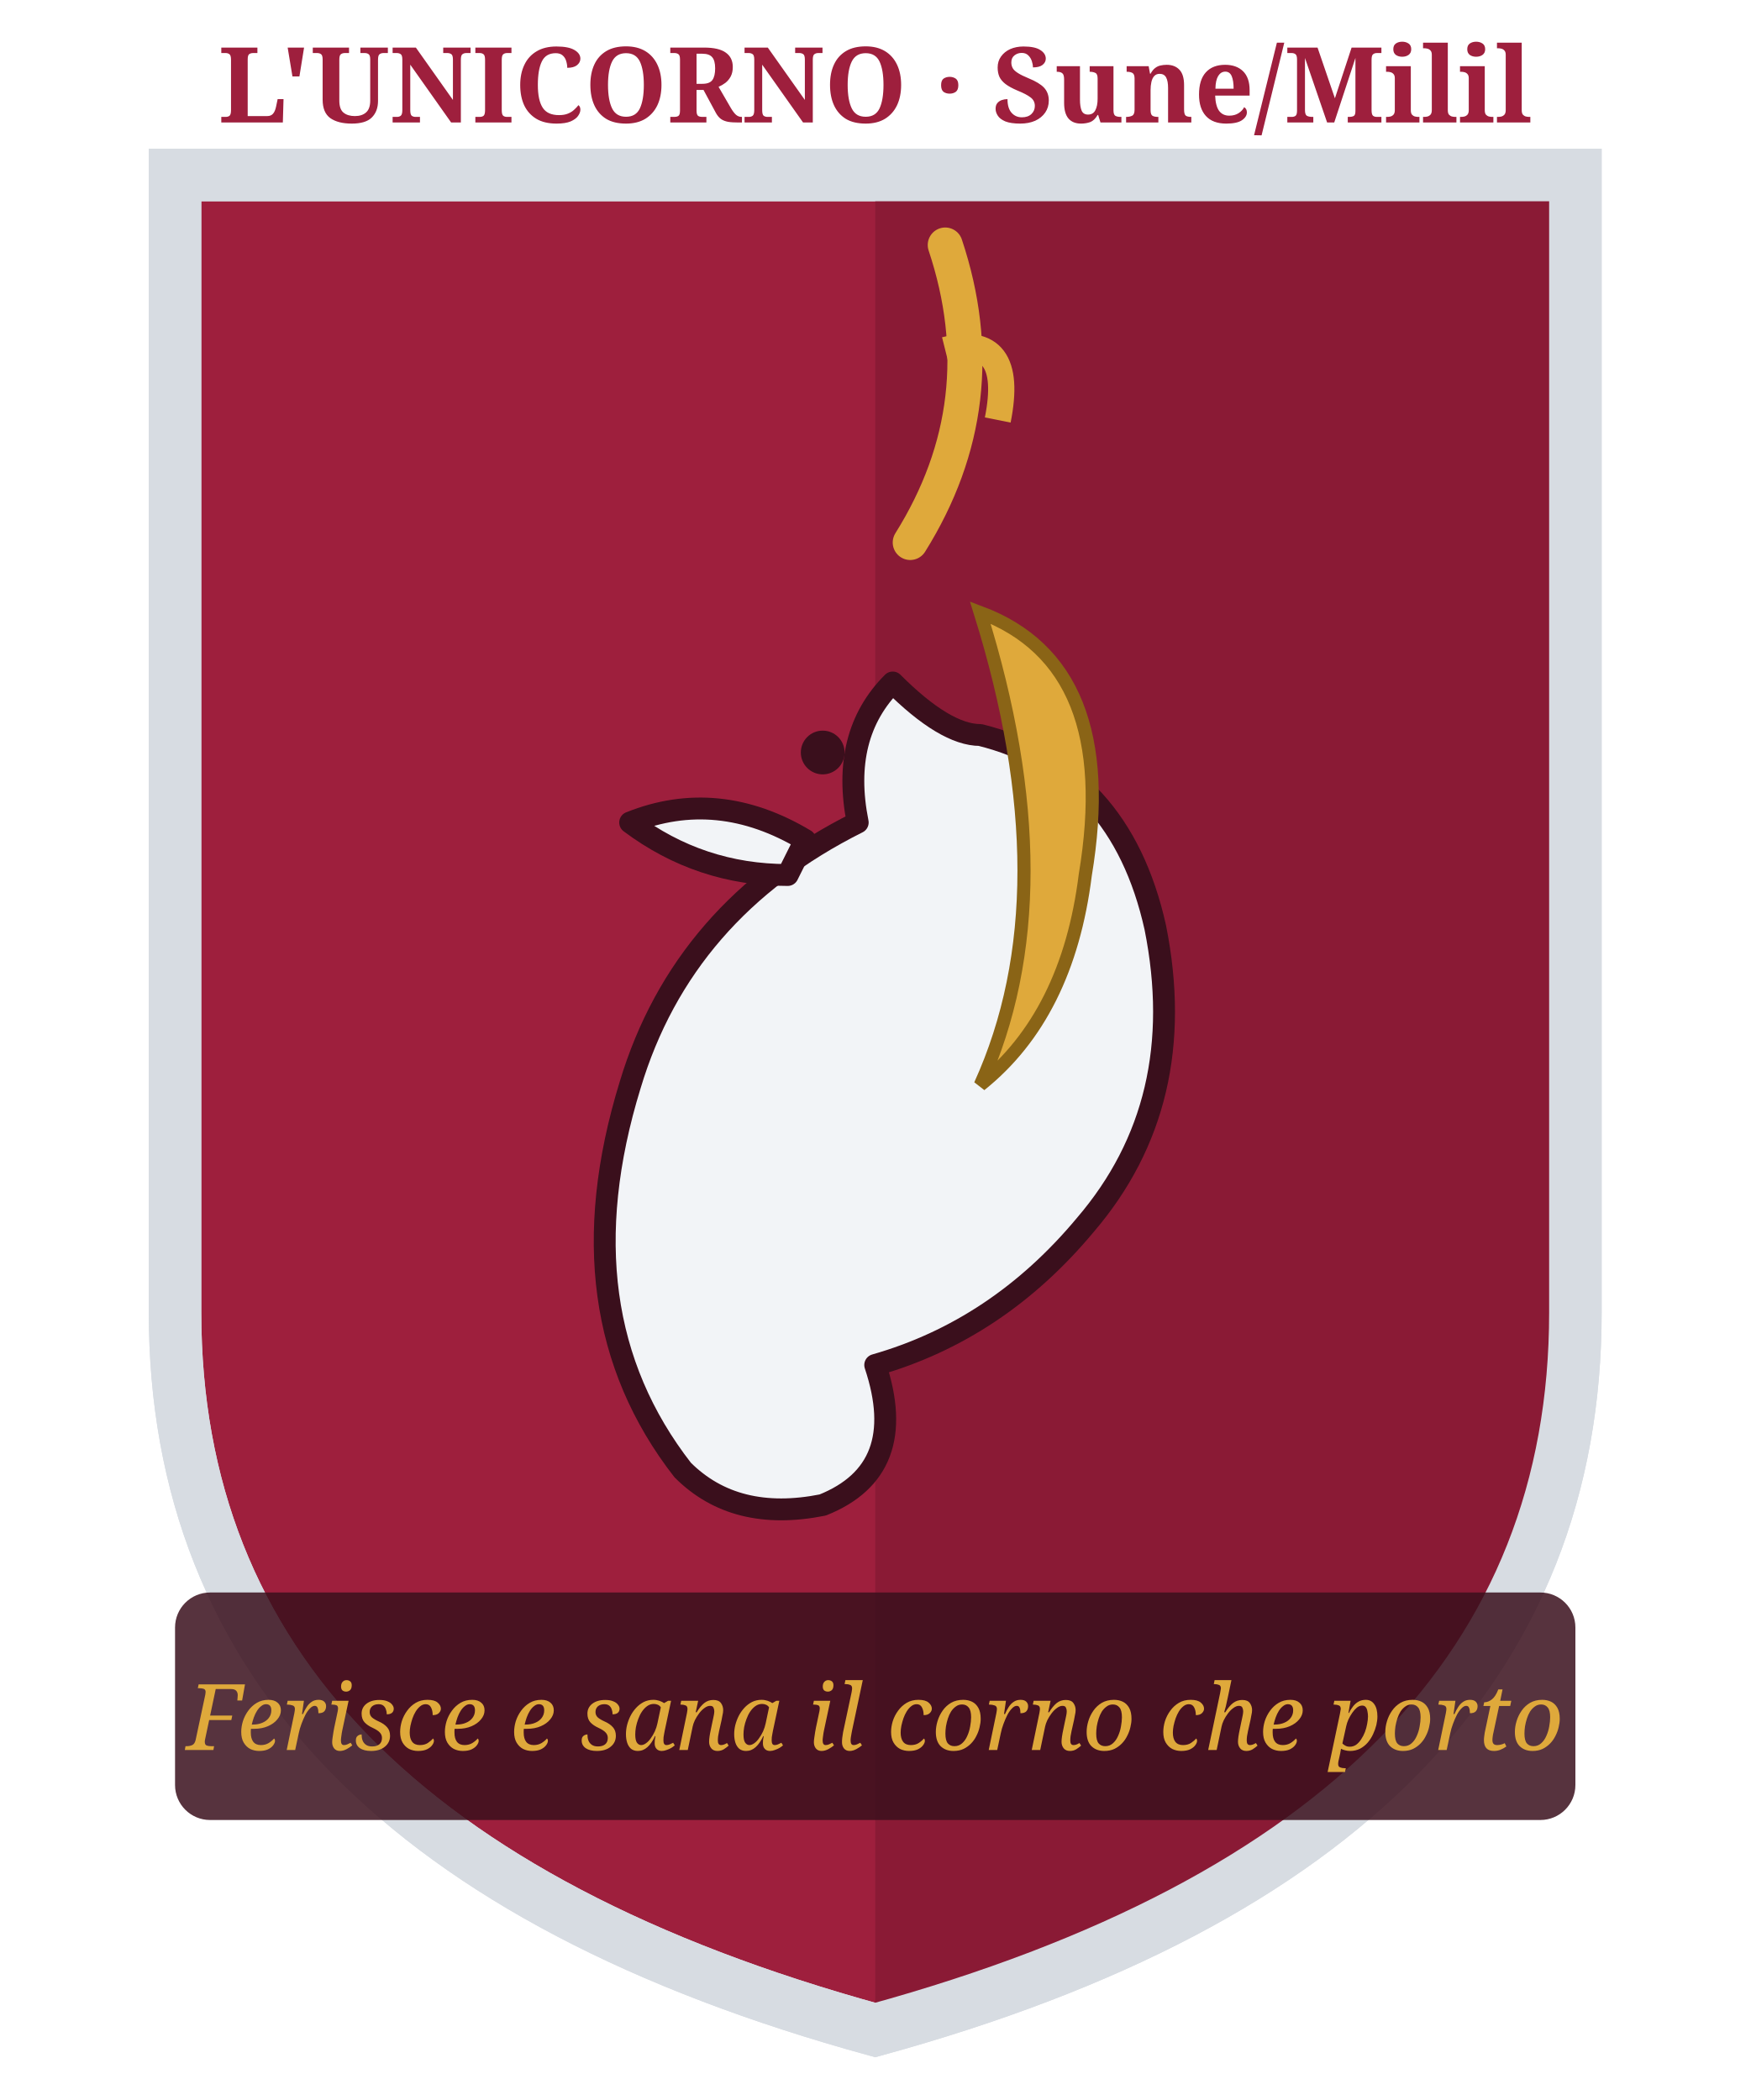
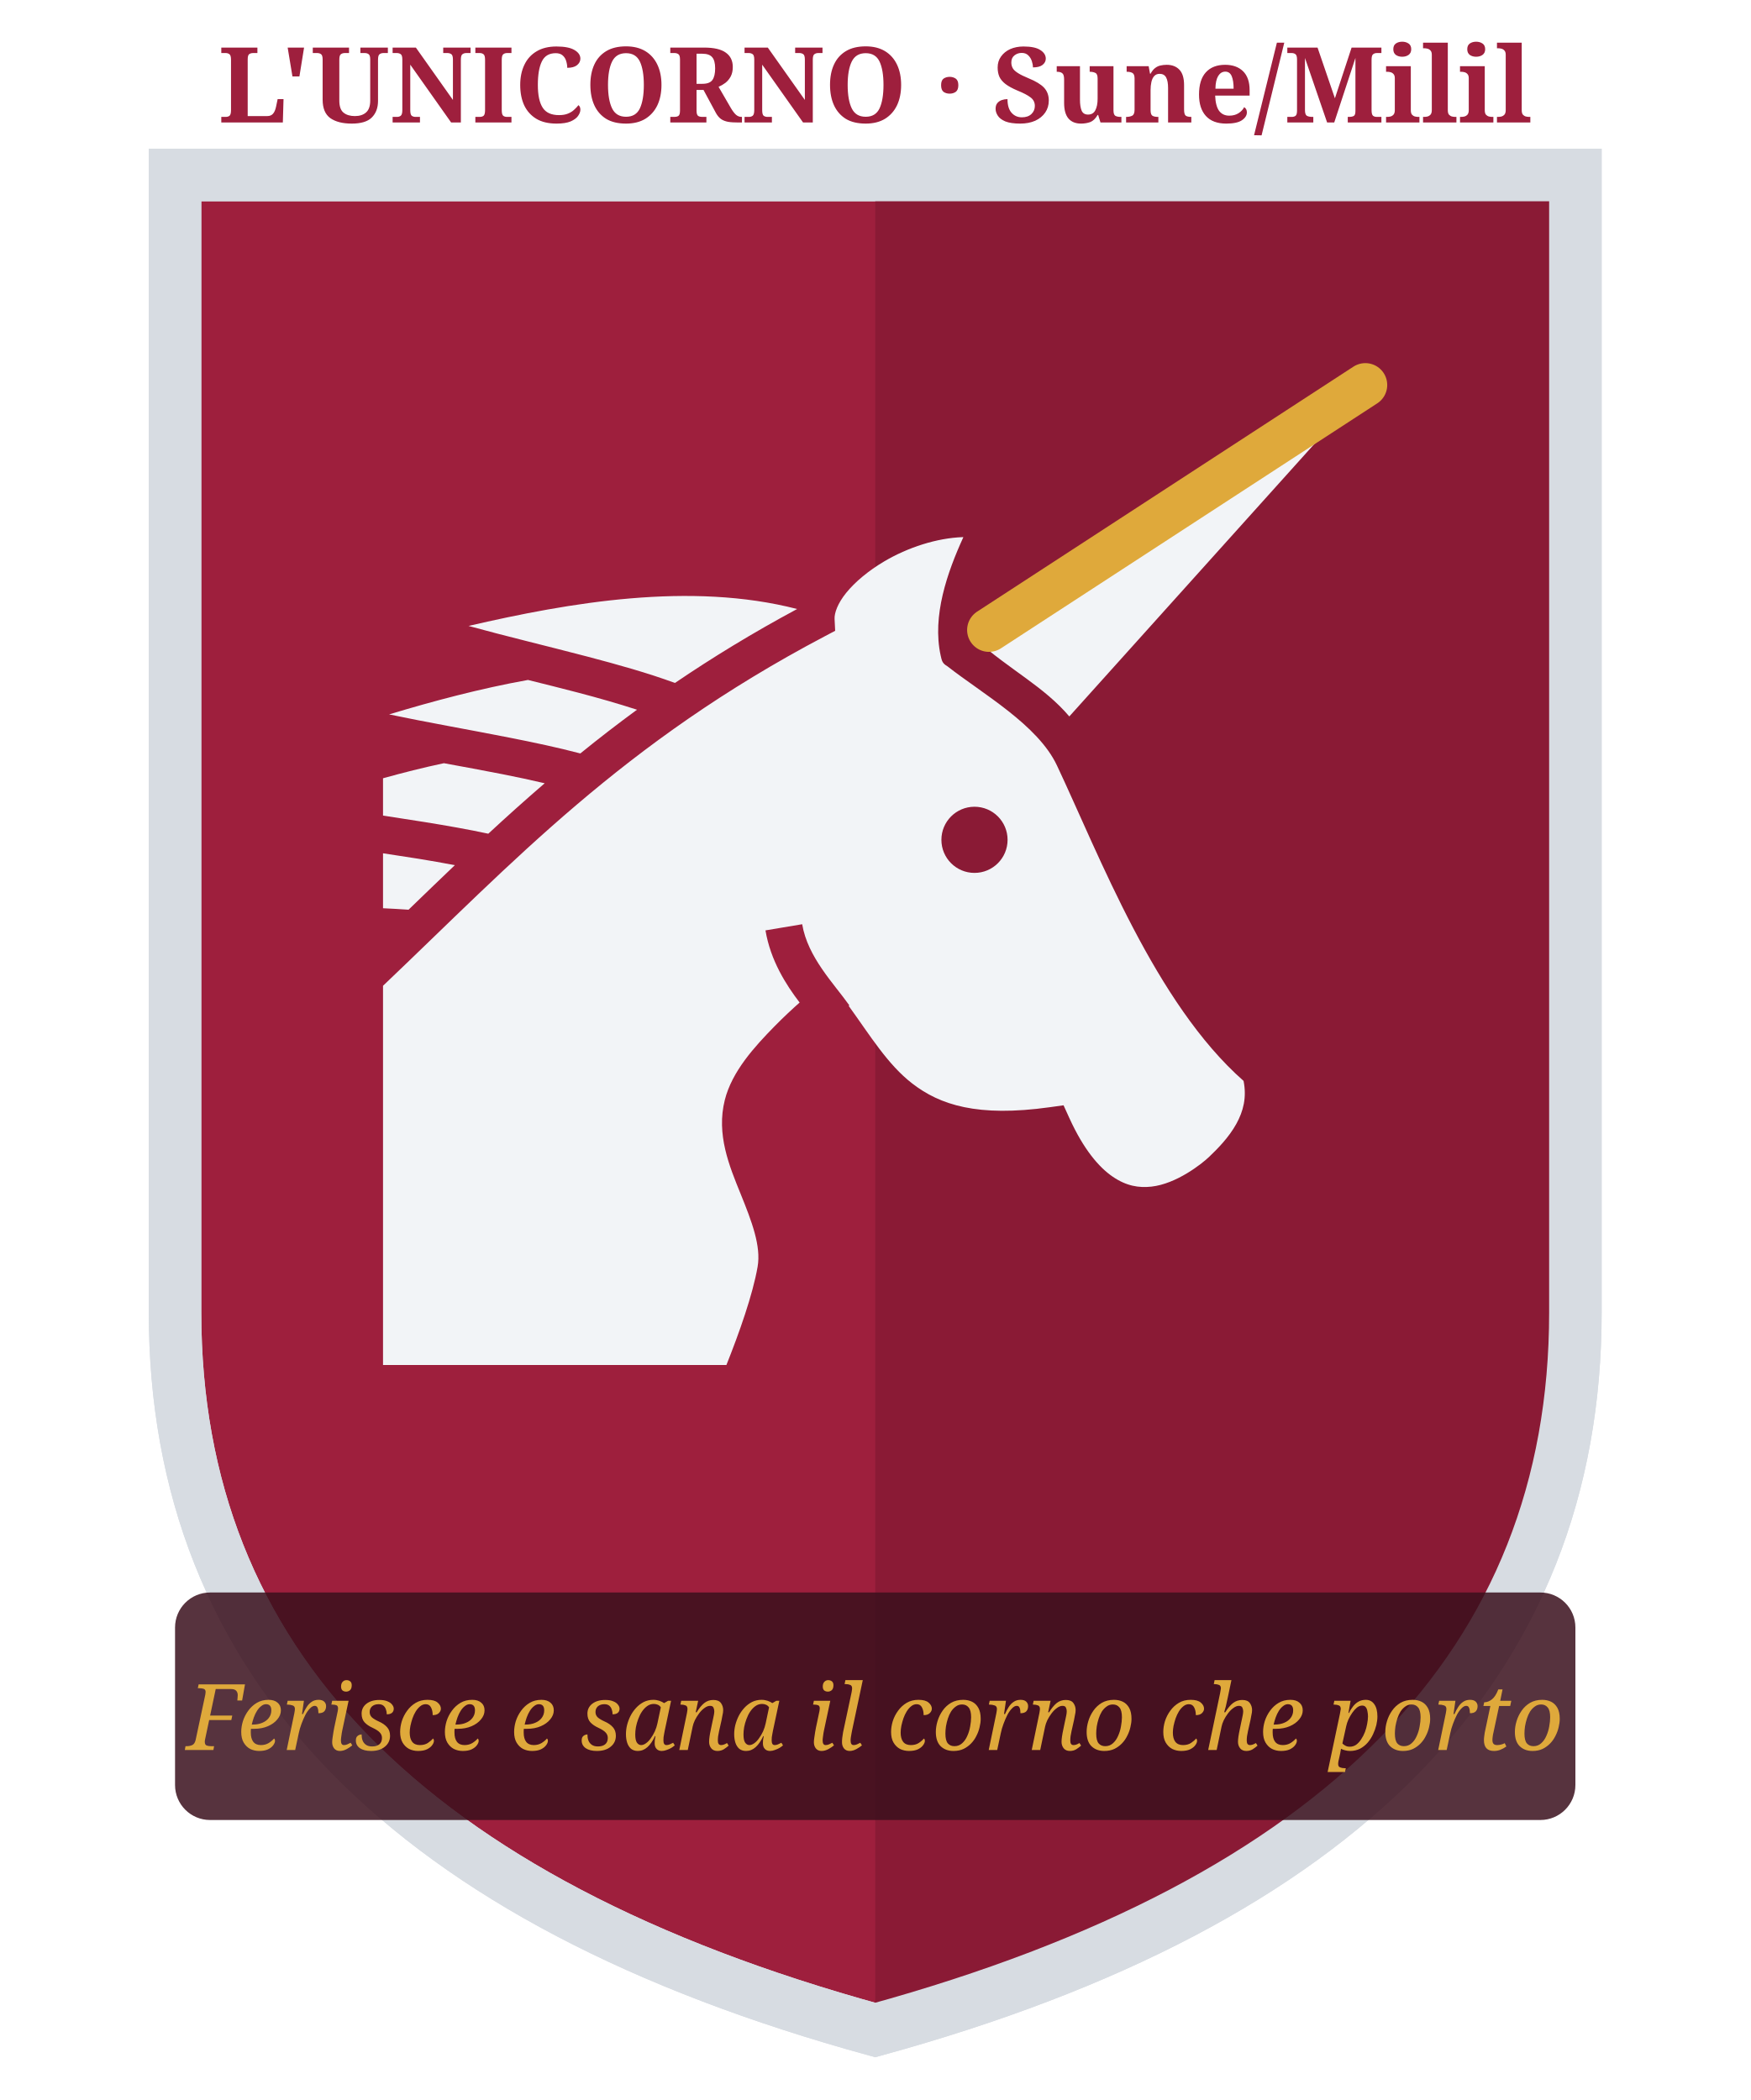
<svg xmlns="http://www.w3.org/2000/svg" viewBox="0 0 200 240" width="200" height="240" role="img" aria-label="Stemma Contrada dell'Unicorno — distretto The Gilded Horn">
  <defs>
    <clipPath id="u7">
      <path d="M20 20 H180 V150 Q180 210 100 232 Q20 210 20 150 Z" />
    </clipPath>
  </defs>
  <path d="M20 20 H180 V150 Q180 210 100 232 Q20 210 20 150 Z" fill="#9e1f3d" stroke="#d7dce2" stroke-width="6" />
  <g clip-path="url(#u7)">
    <path d="M100 20 H180 V150 Q180 210 100 232 Z" fill="#8a1a35" />
-     <g stroke="#3a0f1c" stroke-width="2.5" stroke-linejoin="round" fill="#f2f4f7">
-       <path d="M78 168 q-14 -18 -6 -44 q6 -20 26 -30 q-2 -10 4 -16 q6 6 10 6 q16 4 20 22 q4 20 -8 34 q-10 12 -24 16 q4 12 -6 16 q-10 2 -16 -4z" />
-       <path d="M92 96 q-10 -6 -20 -2 q8 6 18 6z" />
+     <g fill="#f2f4f7">
+       <g transform="translate(39.51 39.27) scale(0.23629)">
+         <path d="M494 20 304.887 143.357c16.494 14.608 32.743 22.57 44.963 36.97zM298.346 93.594c-12.58.436-26.59 4.984-38.047 11.77-7.64 4.523-14.115 9.97-18.304 15.142-4.19 5.173-5.79 9.832-5.648 12.668l.283 5.73-5.075 2.676C133.713 193.16 80.945 250.727 18 310.594V494h166.047c6.145-15.424 12.724-33.898 15.086-47.535 1.728-9.977-2.783-21.807-8.23-35.244-5.444-13.436-11.85-28.706-7.63-45.423 3.49-13.827 14.375-25.752 24.096-35.656 4.45-4.534 8.71-8.463 12.075-11.445-6.558-8.577-14.065-20.315-16.51-34.894l17.75-2.978c2.68 15.976 15.203 28.533 22.8 39.24l-.323.23c10.54 14.634 18.892 28.395 30.72 37.546 13.358 10.337 31.484 16.39 66.526 11.49l6.658-.932 2.782 6.124c6.96 15.322 14.372 23.89 21.015 28.423 6.643 4.535 12.63 5.46 18.692 4.79 12.125-1.34 24.29-10.974 27.76-14.264 4.13-3.92 9.657-9.476 13.32-16.124 3.347-6.076 5.073-12.687 3.48-20.744-42.68-37.562-69.592-108.75-90.256-152.6-9.245-19.62-35.786-34.492-52.967-47.95-2.427-1.4-2.675-2.582-3.24-5.154-4.215-19.167 3.188-40.257 10.974-57.298-.096.002-.186-.01-.28-.006zM59.352 136.55c17.863 4.925 37.775 9.665 57.406 14.815 14.803 3.883 29.26 7.935 42.406 12.766 17.914-12.178 37.407-24.123 59.072-35.77-51.62-13.3-109.928-3.148-158.884 8.19zm28.738 26.126c-23.002 4.133-45.974 10.254-67.147 16.662 18.133 3.813 38.298 7.314 58.207 11.242 11.774 2.323 23.337 4.766 34.256 7.643a686.475 686.475 0 0 1 27.403-21.15c-9.044-2.932-18.71-5.698-28.62-8.298-7.952-2.086-16.043-4.098-24.1-6.1zM47.44 202.94c-9.875 2.096-19.728 4.582-29.44 7.29v18.04a2251.165 2251.165 0 0 1 20.172 3.146c10.505 1.7 20.847 3.498 30.734 5.625 8.836-8.185 17.887-16.322 27.268-24.397-6.64-1.56-13.52-3.024-20.508-4.403-9.32-1.838-18.81-3.566-28.227-5.3zM304 224c8.837 0 16 7.163 16 16s-7.163 16-16 16-16-7.163-16-16 7.163-16 16-16zM18 246.512v26.58c4.16.195 8.28.425 12.342.71 7.44-7.2 14.878-14.384 22.387-21.538a604.747 604.747 0 0 0-17.433-3.078A1501.67 1501.67 0 0 0 18 246.512z" />
+       </g>
    </g>
-     <path d="M112 70 q16 6 12 30 q-2 16 -12 24 q10 -22 0 -54z" fill="#dfa93b" stroke="#8a6416" stroke-width="1.5" />
-     <path d="M104 62 q10 -16 4 -34" fill="none" stroke="#dfa93b" stroke-width="4" stroke-linecap="round" />
-     <path d="M108 40 q8 -2 6 8" fill="none" stroke="#dfa93b" stroke-width="3" />
-     <circle cx="94" cy="86" r="2.5" fill="#3a0f1c" />
+     <path d="M113 72 L156 44" fill="none" stroke="#dfa93b" stroke-width="5" stroke-linecap="round" />
  </g>
  <path d="M20 20 H180 V150 Q180 210 100 232 Q20 210 20 150 Z" fill="none" stroke="#d7dce2" stroke-width="6" />
  <rect x="20" y="182" width="160" height="26" rx="4" fill="#3a0f1c" opacity="0.85" />
  <text x="100" y="200" font-family="Georgia,serif" font-size="10.5" fill="#dfa93b" text-anchor="middle" font-style="italic">Ferisce e sana il corno che porto</text>
  <text x="100" y="14" font-family="Georgia,serif" font-size="12" fill="#9e1f3d" text-anchor="middle" font-weight="bold">L'UNICORNO · Sune/Milil</text>
</svg>
